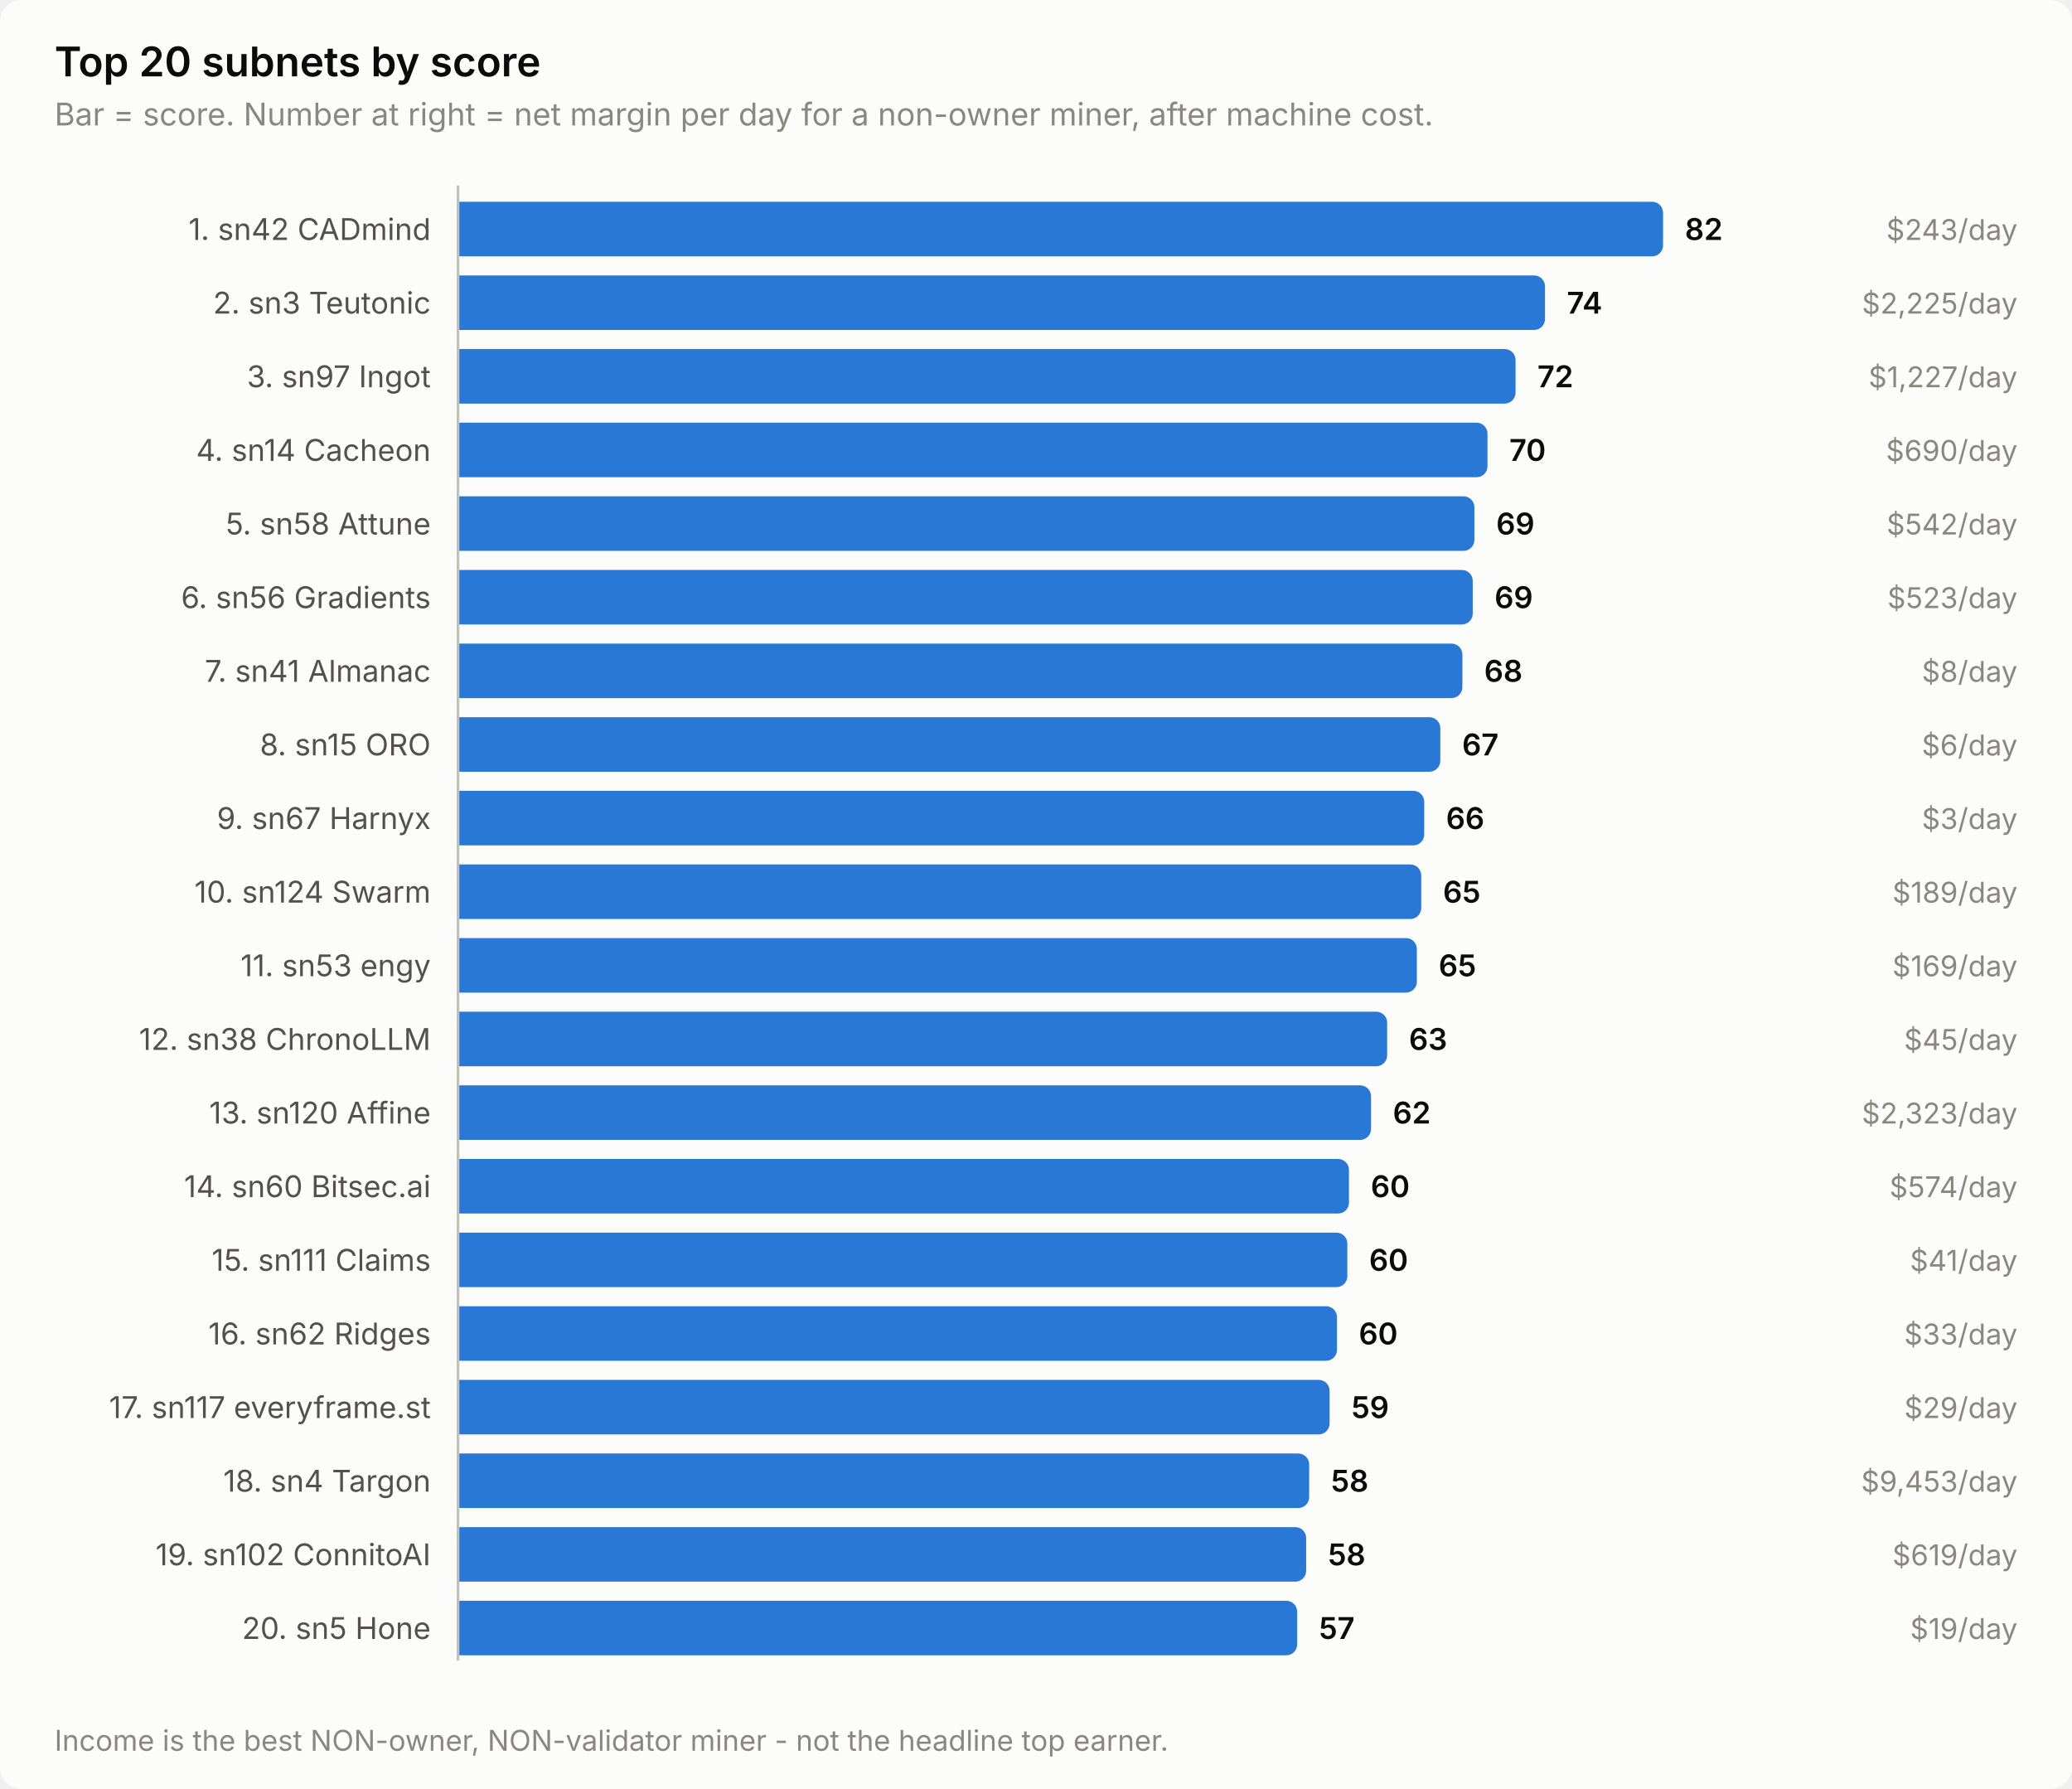
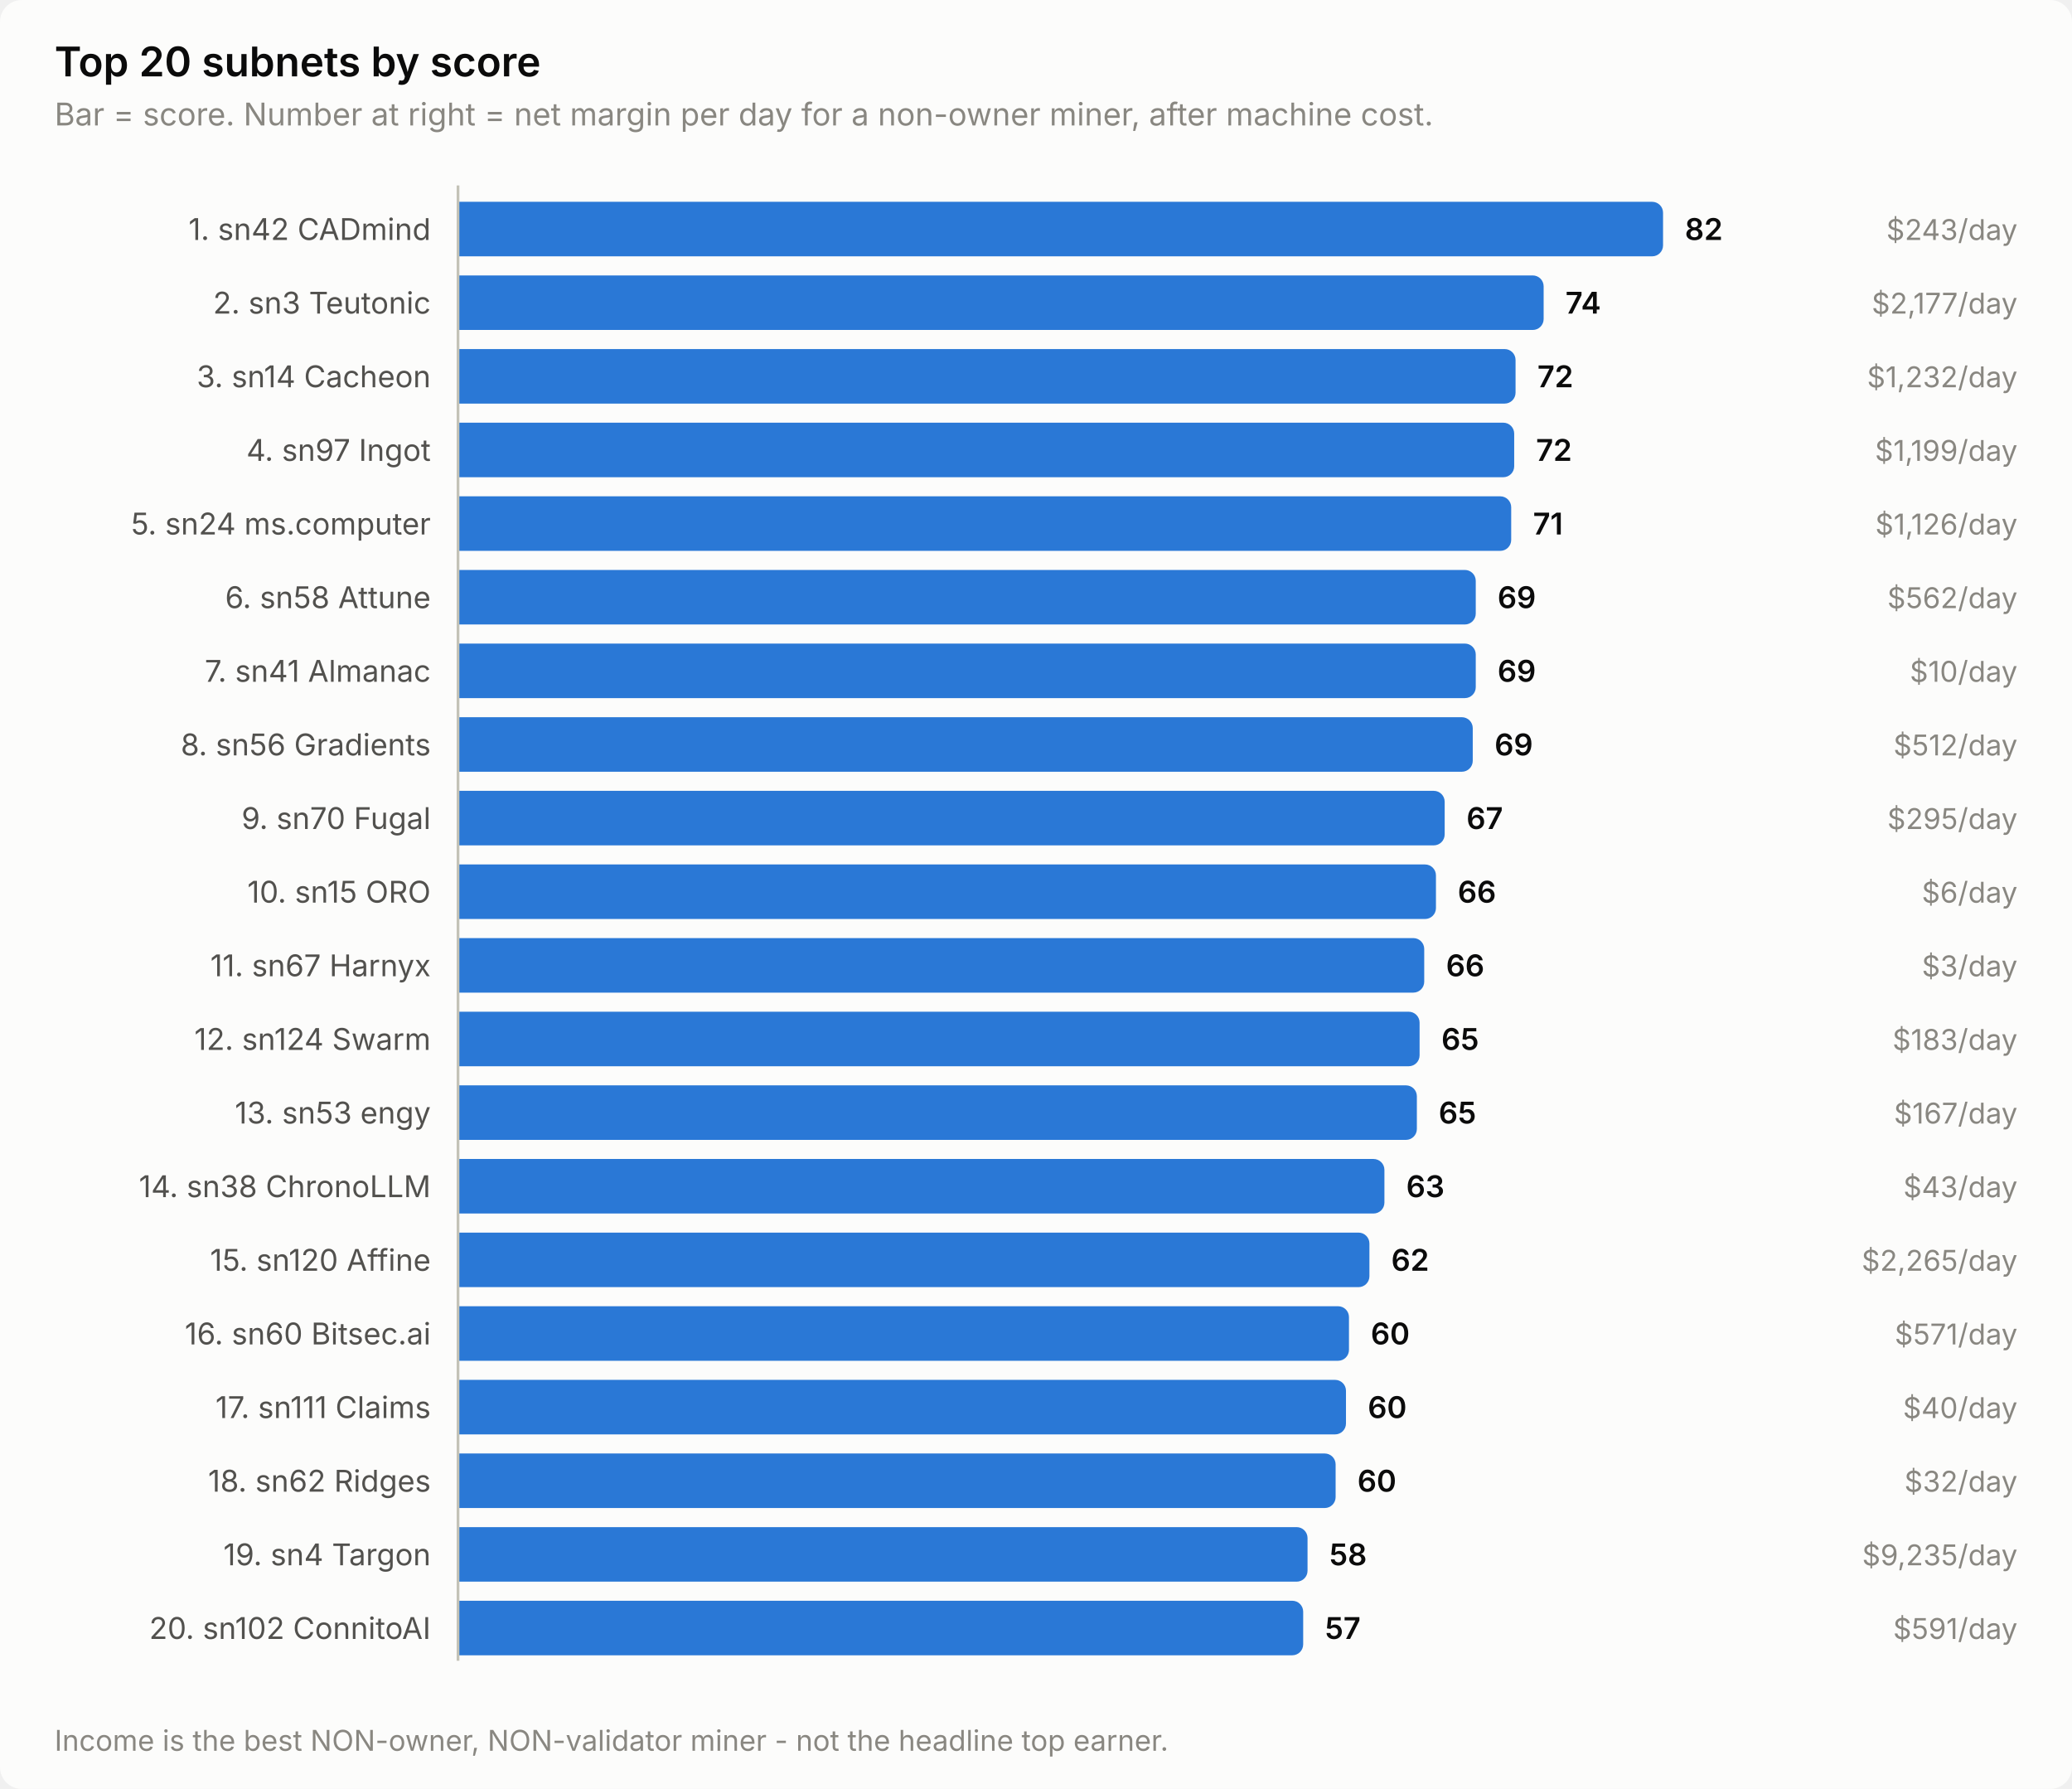
<svg xmlns="http://www.w3.org/2000/svg" width="760" height="656" viewBox="0 0 760 656" role="img" aria-label="Top 20 subnets by score">
  <style>
    text { font-family: system-ui, -apple-system, 'Segoe UI', sans-serif; }
    .t-title { font-size: 15px; font-weight: 600; }
    .t-sub { font-size: 11.5px; }
    .t-lab { font-size: 11px; }
    .t-val { font-size: 11px; font-weight: 600; font-variant-numeric: tabular-nums; }
    .t-tick { font-size: 10.5px; font-variant-numeric: tabular-nums; }

    .surface { fill: #fcfcfb; }
    .ink { fill: #0b0b0b; }
    .ink2 { fill: #52514e; }
    .muted { fill: #898781; }
    .grid { stroke: #e1e0d9; }
    .axis { stroke: #c3c2b7; }
    .accent { fill: #2a78d6; }
    .critical { fill: #d03b3b; }
    .deemph { fill: #d8d7d0; }

    @media (prefers-color-scheme: dark) {
      .surface { fill: #1a1a19; }
      .ink { fill: #ffffff; }
      .ink2 { fill: #c3c2b7; }
      .muted { fill: #898781; }
      .grid { stroke: #2c2c2a; }
      .axis { stroke: #383835; }
      .accent { fill: #3987e5; }
      .deemph { fill: #3a3a37; }
    }
</style>
  <rect class="surface" width="760" height="656" rx="8" />
  <text class="ink t-title" x="20" y="28">Top 20 subnets by score</text>
  <text class="muted t-sub" x="20" y="46">Bar = score. Number at right = net margin per day for a non-owner miner, after machine cost.</text>
  <text class="ink2 t-lab" x="158" y="88" text-anchor="end">1. sn42 CADmind</text>
  <path class="accent" d="M168.0,74.0 H606.0 a4.0,4.0 0 0 1 4.0,4.0 V90.0 a4.0,4.0 0 0 1 -4.0,4.0 H168.0 Z" />
  <text class="ink t-val" x="618.0" y="88">82</text>
  <text class="muted t-tick" x="740" y="88" text-anchor="end">$243/day</text>
  <text class="ink2 t-lab" x="158" y="115" text-anchor="end">2. sn3 Teutonic</text>
-   <path class="accent" d="M168.0,101.0 H562.7 a4.0,4.0 0 0 1 4.0,4.0 V117.0 a4.0,4.0 0 0 1 -4.0,4.0 H168.0 Z" />
-   <text class="ink t-val" x="574.7" y="115">74</text>
-   <text class="muted t-tick" x="740" y="115" text-anchor="end">$2,225/day</text>
-   <text class="ink2 t-lab" x="158" y="142" text-anchor="end">3. sn97 Ingot</text>
+   <path class="accent" d="M168.0,101.0 H562.2 a4.0,4.0 0 0 1 4.0,4.0 V117.0 a4.0,4.0 0 0 1 -4.0,4.0 H168.0 Z" />
+   <text class="ink t-val" x="574.2" y="115">74</text>
+   <text class="muted t-tick" x="740" y="115" text-anchor="end">$2,177/day</text>
+   <text class="ink2 t-lab" x="158" y="142" text-anchor="end">3. sn14 Cacheon</text>
  <path class="accent" d="M168.0,128.0 H551.9 a4.0,4.0 0 0 1 4.0,4.0 V144.0 a4.0,4.0 0 0 1 -4.0,4.0 H168.0 Z" />
  <text class="ink t-val" x="563.9" y="142">72</text>
-   <text class="muted t-tick" x="740" y="142" text-anchor="end">$1,227/day</text>
-   <text class="ink2 t-lab" x="158" y="169" text-anchor="end">4. sn14 Cacheon</text>
-   <path class="accent" d="M168.0,155.0 H541.6 a4.0,4.0 0 0 1 4.0,4.0 V171.0 a4.0,4.0 0 0 1 -4.0,4.0 H168.0 Z" />
-   <text class="ink t-val" x="553.6" y="169">70</text>
-   <text class="muted t-tick" x="740" y="169" text-anchor="end">$690/day</text>
-   <text class="ink2 t-lab" x="158" y="196" text-anchor="end">5. sn58 Attune</text>
-   <path class="accent" d="M168.0,182.0 H536.8 a4.0,4.0 0 0 1 4.0,4.0 V198.0 a4.0,4.0 0 0 1 -4.0,4.0 H168.0 Z" />
-   <text class="ink t-val" x="548.8" y="196">69</text>
-   <text class="muted t-tick" x="740" y="196" text-anchor="end">$542/day</text>
-   <text class="ink2 t-lab" x="158" y="223" text-anchor="end">6. sn56 Gradients</text>
-   <path class="accent" d="M168.0,209.0 H536.2 a4.0,4.0 0 0 1 4.0,4.0 V225.0 a4.0,4.0 0 0 1 -4.0,4.0 H168.0 Z" />
-   <text class="ink t-val" x="548.2" y="223">69</text>
-   <text class="muted t-tick" x="740" y="223" text-anchor="end">$523/day</text>
+   <text class="muted t-tick" x="740" y="142" text-anchor="end">$1,232/day</text>
+   <text class="ink2 t-lab" x="158" y="169" text-anchor="end">4. sn97 Ingot</text>
+   <path class="accent" d="M168.0,155.0 H551.4 a4.0,4.0 0 0 1 4.0,4.0 V171.0 a4.0,4.0 0 0 1 -4.0,4.0 H168.0 Z" />
+   <text class="ink t-val" x="563.4" y="169">72</text>
+   <text class="muted t-tick" x="740" y="169" text-anchor="end">$1,199/day</text>
+   <text class="ink2 t-lab" x="158" y="196" text-anchor="end">5. sn24 ms.computer</text>
+   <path class="accent" d="M168.0,182.0 H550.3 a4.0,4.0 0 0 1 4.0,4.0 V198.0 a4.0,4.0 0 0 1 -4.0,4.0 H168.0 Z" />
+   <text class="ink t-val" x="562.3" y="196">71</text>
+   <text class="muted t-tick" x="740" y="196" text-anchor="end">$1,126/day</text>
+   <text class="ink2 t-lab" x="158" y="223" text-anchor="end">6. sn58 Attune</text>
+   <path class="accent" d="M168.0,209.0 H537.3 a4.0,4.0 0 0 1 4.0,4.0 V225.0 a4.0,4.0 0 0 1 -4.0,4.0 H168.0 Z" />
+   <text class="ink t-val" x="549.3" y="223">69</text>
+   <text class="muted t-tick" x="740" y="223" text-anchor="end">$562/day</text>
  <text class="ink2 t-lab" x="158" y="250" text-anchor="end">7. sn41 Almanac</text>
-   <path class="accent" d="M168.0,236.0 H532.4 a4.0,4.0 0 0 1 4.0,4.0 V252.0 a4.0,4.0 0 0 1 -4.0,4.0 H168.0 Z" />
-   <text class="ink t-val" x="544.4" y="250">68</text>
-   <text class="muted t-tick" x="740" y="250" text-anchor="end">$8/day</text>
-   <text class="ink2 t-lab" x="158" y="277" text-anchor="end">8. sn15 ORO</text>
-   <path class="accent" d="M168.0,263.0 H524.3 a4.0,4.0 0 0 1 4.0,4.0 V279.0 a4.0,4.0 0 0 1 -4.0,4.0 H168.0 Z" />
-   <text class="ink t-val" x="536.3" y="277">67</text>
-   <text class="muted t-tick" x="740" y="277" text-anchor="end">$6/day</text>
-   <text class="ink2 t-lab" x="158" y="304" text-anchor="end">9. sn67 Harnyx</text>
-   <path class="accent" d="M168.0,290.0 H518.4 a4.0,4.0 0 0 1 4.0,4.0 V306.0 a4.0,4.0 0 0 1 -4.0,4.0 H168.0 Z" />
-   <text class="ink t-val" x="530.4" y="304">66</text>
-   <text class="muted t-tick" x="740" y="304" text-anchor="end">$3/day</text>
-   <text class="ink2 t-lab" x="158" y="331" text-anchor="end">10. sn124 Swarm</text>
-   <path class="accent" d="M168.0,317.0 H517.3 a4.0,4.0 0 0 1 4.0,4.0 V333.0 a4.0,4.0 0 0 1 -4.0,4.0 H168.0 Z" />
-   <text class="ink t-val" x="529.3" y="331">65</text>
-   <text class="muted t-tick" x="740" y="331" text-anchor="end">$189/day</text>
-   <text class="ink2 t-lab" x="158" y="358" text-anchor="end">11. sn53 engy</text>
-   <path class="accent" d="M168.0,344.0 H515.7 a4.0,4.0 0 0 1 4.0,4.0 V360.0 a4.0,4.0 0 0 1 -4.0,4.0 H168.0 Z" />
-   <text class="ink t-val" x="527.7" y="358">65</text>
-   <text class="muted t-tick" x="740" y="358" text-anchor="end">$169/day</text>
-   <text class="ink2 t-lab" x="158" y="385" text-anchor="end">12. sn38 ChronoLLM</text>
-   <path class="accent" d="M168.0,371.0 H504.8 a4.0,4.0 0 0 1 4.0,4.0 V387.0 a4.0,4.0 0 0 1 -4.0,4.0 H168.0 Z" />
-   <text class="ink t-val" x="516.8" y="385">63</text>
-   <text class="muted t-tick" x="740" y="385" text-anchor="end">$45/day</text>
-   <text class="ink2 t-lab" x="158" y="412" text-anchor="end">13. sn120 Affine</text>
-   <path class="accent" d="M168.0,398.0 H498.9 a4.0,4.0 0 0 1 4.0,4.0 V414.0 a4.0,4.0 0 0 1 -4.0,4.0 H168.0 Z" />
-   <text class="ink t-val" x="510.9" y="412">62</text>
-   <text class="muted t-tick" x="740" y="412" text-anchor="end">$2,323/day</text>
-   <text class="ink2 t-lab" x="158" y="439" text-anchor="end">14. sn60 Bitsec.ai</text>
-   <path class="accent" d="M168.0,425.0 H490.8 a4.0,4.0 0 0 1 4.0,4.0 V441.0 a4.0,4.0 0 0 1 -4.0,4.0 H168.0 Z" />
-   <text class="ink t-val" x="502.8" y="439">60</text>
-   <text class="muted t-tick" x="740" y="439" text-anchor="end">$574/day</text>
-   <text class="ink2 t-lab" x="158" y="466" text-anchor="end">15. sn111 Claims</text>
-   <path class="accent" d="M168.0,452.0 H490.2 a4.0,4.0 0 0 1 4.0,4.0 V468.0 a4.0,4.0 0 0 1 -4.0,4.0 H168.0 Z" />
-   <text class="ink t-val" x="502.2" y="466">60</text>
-   <text class="muted t-tick" x="740" y="466" text-anchor="end">$41/day</text>
-   <text class="ink2 t-lab" x="158" y="493" text-anchor="end">16. sn62 Ridges</text>
-   <path class="accent" d="M168.0,479.0 H486.4 a4.0,4.0 0 0 1 4.0,4.0 V495.0 a4.0,4.0 0 0 1 -4.0,4.0 H168.0 Z" />
-   <text class="ink t-val" x="498.4" y="493">60</text>
-   <text class="muted t-tick" x="740" y="493" text-anchor="end">$33/day</text>
-   <text class="ink2 t-lab" x="158" y="520" text-anchor="end">17. sn117 everyframe.st</text>
-   <path class="accent" d="M168.0,506.0 H483.7 a4.0,4.0 0 0 1 4.0,4.0 V522.0 a4.0,4.0 0 0 1 -4.0,4.0 H168.0 Z" />
-   <text class="ink t-val" x="495.7" y="520">59</text>
-   <text class="muted t-tick" x="740" y="520" text-anchor="end">$29/day</text>
-   <text class="ink2 t-lab" x="158" y="547" text-anchor="end">18. sn4 Targon</text>
-   <path class="accent" d="M168.0,533.0 H476.2 a4.0,4.0 0 0 1 4.0,4.0 V549.0 a4.0,4.0 0 0 1 -4.0,4.0 H168.0 Z" />
-   <text class="ink t-val" x="488.2" y="547">58</text>
-   <text class="muted t-tick" x="740" y="547" text-anchor="end">$9,453/day</text>
-   <text class="ink2 t-lab" x="158" y="574" text-anchor="end">19. sn102 ConnitoAI</text>
-   <path class="accent" d="M168.0,560.0 H475.1 a4.0,4.0 0 0 1 4.0,4.0 V576.0 a4.0,4.0 0 0 1 -4.0,4.0 H168.0 Z" />
-   <text class="ink t-val" x="487.1" y="574">58</text>
-   <text class="muted t-tick" x="740" y="574" text-anchor="end">$619/day</text>
-   <text class="ink2 t-lab" x="158" y="601" text-anchor="end">20. sn5 Hone</text>
-   <path class="accent" d="M168.0,587.0 H471.8 a4.0,4.0 0 0 1 4.0,4.0 V603.0 a4.0,4.0 0 0 1 -4.0,4.0 H168.0 Z" />
-   <text class="ink t-val" x="483.8" y="601">57</text>
-   <text class="muted t-tick" x="740" y="601" text-anchor="end">$19/day</text>
+   <path class="accent" d="M168.0,236.0 H537.3 a4.0,4.0 0 0 1 4.0,4.0 V252.0 a4.0,4.0 0 0 1 -4.0,4.0 H168.0 Z" />
+   <text class="ink t-val" x="549.3" y="250">69</text>
+   <text class="muted t-tick" x="740" y="250" text-anchor="end">$10/day</text>
+   <text class="ink2 t-lab" x="158" y="277" text-anchor="end">8. sn56 Gradients</text>
+   <path class="accent" d="M168.0,263.0 H536.2 a4.0,4.0 0 0 1 4.0,4.0 V279.0 a4.0,4.0 0 0 1 -4.0,4.0 H168.0 Z" />
+   <text class="ink t-val" x="548.2" y="277">69</text>
+   <text class="muted t-tick" x="740" y="277" text-anchor="end">$512/day</text>
+   <text class="ink2 t-lab" x="158" y="304" text-anchor="end">9. sn70 Fugal</text>
+   <path class="accent" d="M168.0,290.0 H525.9 a4.0,4.0 0 0 1 4.0,4.0 V306.0 a4.0,4.0 0 0 1 -4.0,4.0 H168.0 Z" />
+   <text class="ink t-val" x="537.9" y="304">67</text>
+   <text class="muted t-tick" x="740" y="304" text-anchor="end">$295/day</text>
+   <text class="ink2 t-lab" x="158" y="331" text-anchor="end">10. sn15 ORO</text>
+   <path class="accent" d="M168.0,317.0 H522.7 a4.0,4.0 0 0 1 4.0,4.0 V333.0 a4.0,4.0 0 0 1 -4.0,4.0 H168.0 Z" />
+   <text class="ink t-val" x="534.7" y="331">66</text>
+   <text class="muted t-tick" x="740" y="331" text-anchor="end">$6/day</text>
+   <text class="ink2 t-lab" x="158" y="358" text-anchor="end">11. sn67 Harnyx</text>
+   <path class="accent" d="M168.0,344.0 H518.4 a4.0,4.0 0 0 1 4.0,4.0 V360.0 a4.0,4.0 0 0 1 -4.0,4.0 H168.0 Z" />
+   <text class="ink t-val" x="530.4" y="358">66</text>
+   <text class="muted t-tick" x="740" y="358" text-anchor="end">$3/day</text>
+   <text class="ink2 t-lab" x="158" y="385" text-anchor="end">12. sn124 Swarm</text>
+   <path class="accent" d="M168.0,371.0 H516.7 a4.0,4.0 0 0 1 4.0,4.0 V387.0 a4.0,4.0 0 0 1 -4.0,4.0 H168.0 Z" />
+   <text class="ink t-val" x="528.7" y="385">65</text>
+   <text class="muted t-tick" x="740" y="385" text-anchor="end">$183/day</text>
+   <text class="ink2 t-lab" x="158" y="412" text-anchor="end">13. sn53 engy</text>
+   <path class="accent" d="M168.0,398.0 H515.7 a4.0,4.0 0 0 1 4.0,4.0 V414.0 a4.0,4.0 0 0 1 -4.0,4.0 H168.0 Z" />
+   <text class="ink t-val" x="527.7" y="412">65</text>
+   <text class="muted t-tick" x="740" y="412" text-anchor="end">$167/day</text>
+   <text class="ink2 t-lab" x="158" y="439" text-anchor="end">14. sn38 ChronoLLM</text>
+   <path class="accent" d="M168.0,425.0 H503.8 a4.0,4.0 0 0 1 4.0,4.0 V441.0 a4.0,4.0 0 0 1 -4.0,4.0 H168.0 Z" />
+   <text class="ink t-val" x="515.8" y="439">63</text>
+   <text class="muted t-tick" x="740" y="439" text-anchor="end">$43/day</text>
+   <text class="ink2 t-lab" x="158" y="466" text-anchor="end">15. sn120 Affine</text>
+   <path class="accent" d="M168.0,452.0 H498.3 a4.0,4.0 0 0 1 4.0,4.0 V468.0 a4.0,4.0 0 0 1 -4.0,4.0 H168.0 Z" />
+   <text class="ink t-val" x="510.3" y="466">62</text>
+   <text class="muted t-tick" x="740" y="466" text-anchor="end">$2,265/day</text>
+   <text class="ink2 t-lab" x="158" y="493" text-anchor="end">16. sn60 Bitsec.ai</text>
+   <path class="accent" d="M168.0,479.0 H490.8 a4.0,4.0 0 0 1 4.0,4.0 V495.0 a4.0,4.0 0 0 1 -4.0,4.0 H168.0 Z" />
+   <text class="ink t-val" x="502.8" y="493">60</text>
+   <text class="muted t-tick" x="740" y="493" text-anchor="end">$571/day</text>
+   <text class="ink2 t-lab" x="158" y="520" text-anchor="end">17. sn111 Claims</text>
+   <path class="accent" d="M168.0,506.0 H489.7 a4.0,4.0 0 0 1 4.0,4.0 V522.0 a4.0,4.0 0 0 1 -4.0,4.0 H168.0 Z" />
+   <text class="ink t-val" x="501.7" y="520">60</text>
+   <text class="muted t-tick" x="740" y="520" text-anchor="end">$40/day</text>
+   <text class="ink2 t-lab" x="158" y="547" text-anchor="end">18. sn62 Ridges</text>
+   <path class="accent" d="M168.0,533.0 H485.9 a4.0,4.0 0 0 1 4.0,4.0 V549.0 a4.0,4.0 0 0 1 -4.0,4.0 H168.0 Z" />
+   <text class="ink t-val" x="497.9" y="547">60</text>
+   <text class="muted t-tick" x="740" y="547" text-anchor="end">$32/day</text>
+   <text class="ink2 t-lab" x="158" y="574" text-anchor="end">19. sn4 Targon</text>
+   <path class="accent" d="M168.0,560.0 H475.6 a4.0,4.0 0 0 1 4.0,4.0 V576.0 a4.0,4.0 0 0 1 -4.0,4.0 H168.0 Z" />
+   <text class="ink t-val" x="487.6" y="574">58</text>
+   <text class="muted t-tick" x="740" y="574" text-anchor="end">$9,235/day</text>
+   <text class="ink2 t-lab" x="158" y="601" text-anchor="end">20. sn102 ConnitoAI</text>
+   <path class="accent" d="M168.0,587.0 H474.0 a4.0,4.0 0 0 1 4.0,4.0 V603.0 a4.0,4.0 0 0 1 -4.0,4.0 H168.0 Z" />
+   <text class="ink t-val" x="486.0" y="601">57</text>
+   <text class="muted t-tick" x="740" y="601" text-anchor="end">$591/day</text>
  <line class="axis" x1="168" y1="68" x2="168" y2="609" stroke-width="1" />
  <text class="muted t-tick" x="20" y="642">Income is the best NON-owner, NON-validator miner - not the headline top earner.</text>
</svg>
